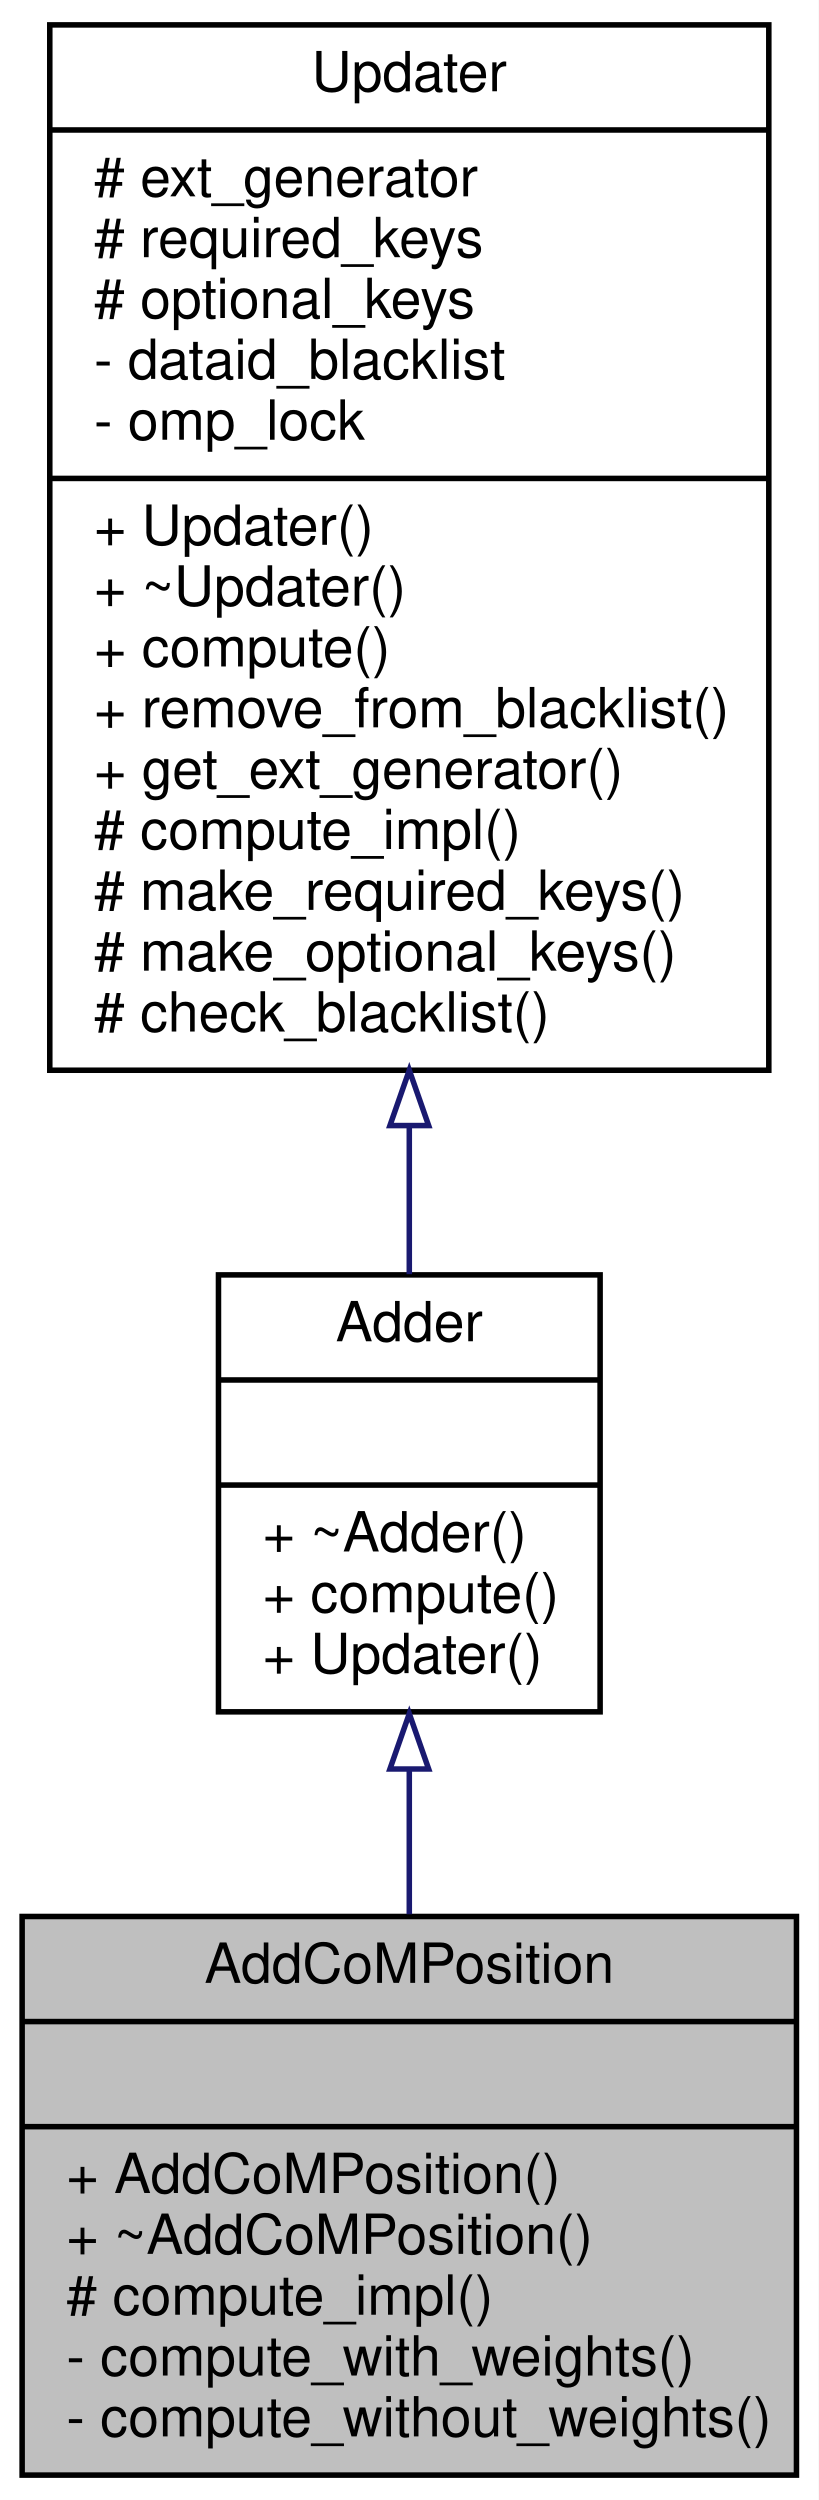
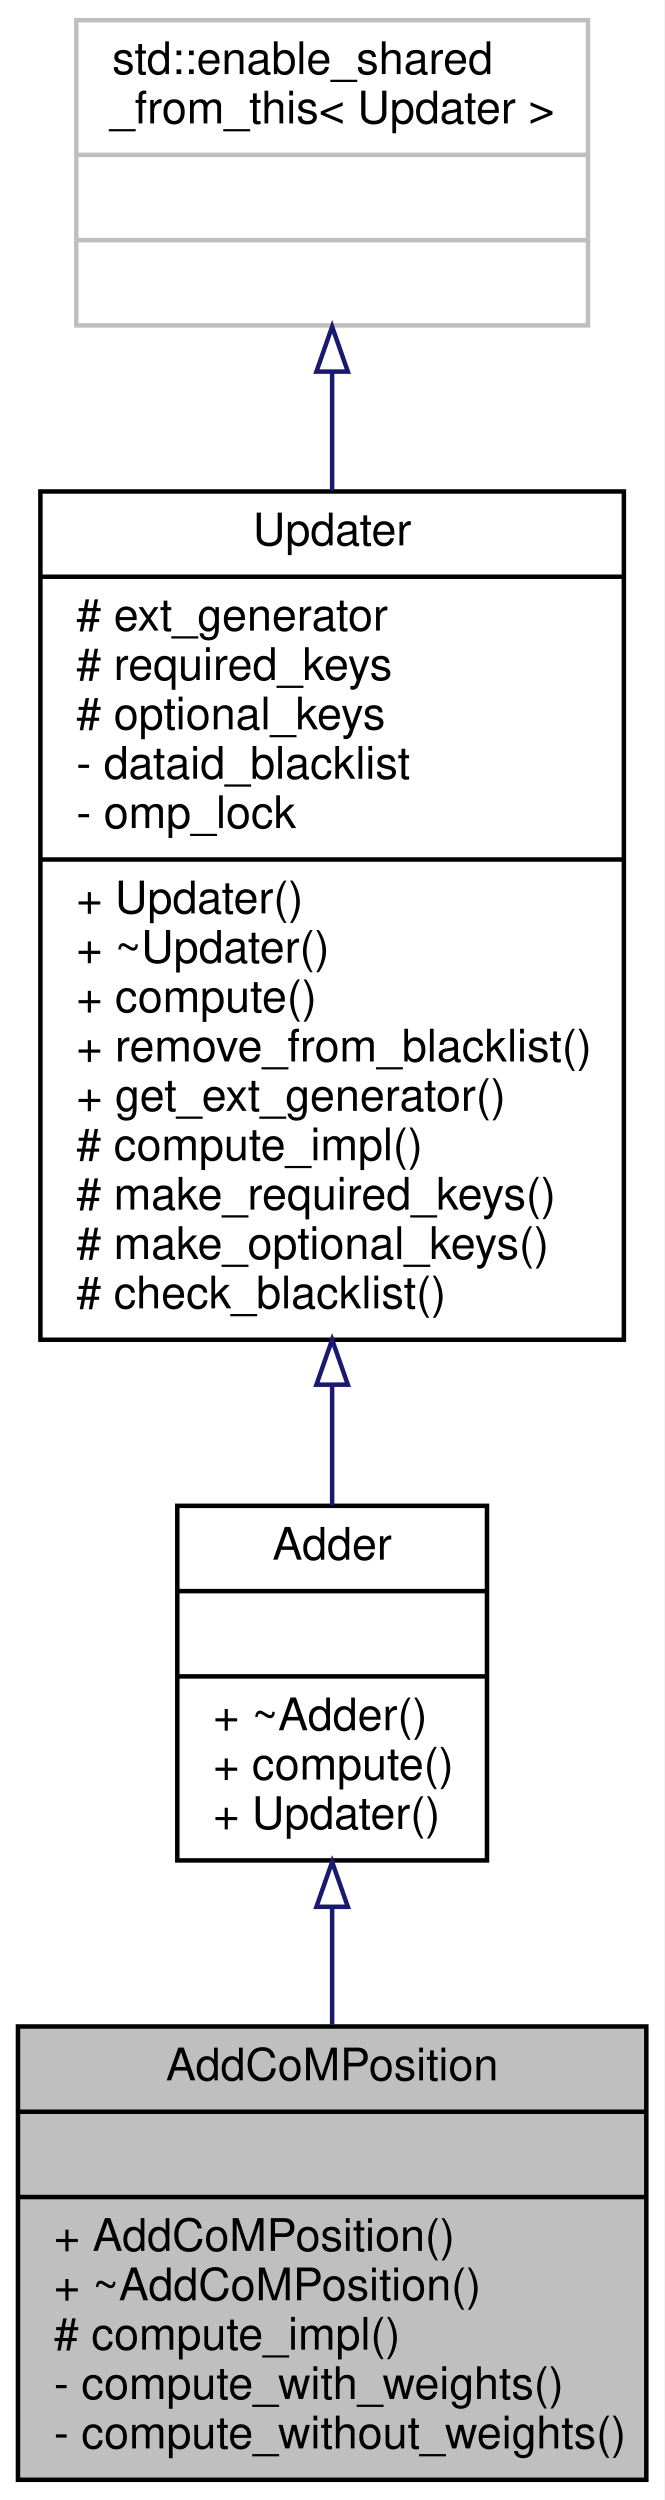
- <svg xmlns="http://www.w3.org/2000/svg" xmlns:xlink="http://www.w3.org/1999/xlink" width="148pt" height="452pt" viewBox="0.00 0.00 148.00 452.00">
-   <g id="graph0" class="graph" transform="scale(1 1) rotate(0) translate(4 448)">
-     <polygon fill="#ffffff" stroke="transparent" points="-4,4 -4,-448 144,-448 144,4 -4,4" />
+ <svg xmlns="http://www.w3.org/2000/svg" xmlns:xlink="http://www.w3.org/1999/xlink" width="148pt" height="557pt" viewBox="0.00 0.00 148.00 557.00">
+   <g id="graph0" class="graph" transform="scale(1 1) rotate(0) translate(4 553)">
+     <polygon fill="#ffffff" stroke="transparent" points="-4,4 -4,-553 144,-553 144,4 -4,4" />
    <g id="node1" class="node">
      <polygon fill="#bfbfbf" stroke="#000000" points="0,-.5 0,-101.5 140,-101.5 140,-.5 0,-.5" />
      <text text-anchor="middle" x="70" y="-89.5" font-family="Helvetica,sans-Serif" font-size="10.00" fill="#000000">AddCoMPosition</text>
      <polyline fill="none" stroke="#000000" points="0,-82.5 140,-82.5 " />
      <text text-anchor="middle" x="70" y="-70.5" font-family="Helvetica,sans-Serif" font-size="10.00" fill="#000000"> </text>
      <polyline fill="none" stroke="#000000" points="0,-63.5 140,-63.5 " />
      <text text-anchor="start" x="8" y="-51.5" font-family="Helvetica,sans-Serif" font-size="10.00" fill="#000000">+ AddCoMPosition()</text>
      <text text-anchor="start" x="8" y="-40.5" font-family="Helvetica,sans-Serif" font-size="10.00" fill="#000000">+ ~AddCoMPosition()</text>
      <text text-anchor="start" x="8" y="-29.5" font-family="Helvetica,sans-Serif" font-size="10.00" fill="#000000"># compute_impl()</text>
      <text text-anchor="start" x="8" y="-18.5" font-family="Helvetica,sans-Serif" font-size="10.00" fill="#000000">- compute_with_weights()</text>
      <text text-anchor="start" x="8" y="-7.5" font-family="Helvetica,sans-Serif" font-size="10.00" fill="#000000">- compute_without_weights()</text>
    </g>
    <g id="node2" class="node">
      <g id="a_node2">
        <a xlink:href="classAdder.html" target="_top" xlink:title="Adder adds new properties to a non-empty Element object. ">
          <polygon fill="#ffffff" stroke="#000000" points="35.5,-138.5 35.5,-217.5 104.5,-217.5 104.5,-138.5 35.5,-138.5" />
          <text text-anchor="middle" x="70" y="-205.5" font-family="Helvetica,sans-Serif" font-size="10.00" fill="#000000">Adder</text>
          <polyline fill="none" stroke="#000000" points="35.5,-198.5 104.5,-198.5 " />
          <text text-anchor="middle" x="70" y="-186.5" font-family="Helvetica,sans-Serif" font-size="10.00" fill="#000000"> </text>
          <polyline fill="none" stroke="#000000" points="35.5,-179.5 104.5,-179.5 " />
          <text text-anchor="start" x="43.5" y="-167.5" font-family="Helvetica,sans-Serif" font-size="10.00" fill="#000000">+ ~Adder()</text>
          <text text-anchor="start" x="43.5" y="-156.5" font-family="Helvetica,sans-Serif" font-size="10.00" fill="#000000">+ compute()</text>
          <text text-anchor="start" x="43.5" y="-145.5" font-family="Helvetica,sans-Serif" font-size="10.00" fill="#000000">+ Updater()</text>
        </a>
      </g>
    </g>
    <g id="edge1" class="edge">
      <path fill="none" stroke="#191970" d="M70,-127.94C70,-119.382 70,-110.482 70,-101.903" />
      <polygon fill="none" stroke="#191970" points="66.5,-128.165 70,-138.165 73.5,-128.165 66.5,-128.165" />
    </g>
    <g id="node3" class="node">
      <g id="a_node3">
        <a xlink:href="classUpdater.html" target="_top" xlink:title="Updater is an abstract class to update data held by an Element object. ">
          <polygon fill="#ffffff" stroke="#000000" points="5,-254.5 5,-443.5 135,-443.5 135,-254.5 5,-254.5" />
          <text text-anchor="middle" x="70" y="-431.5" font-family="Helvetica,sans-Serif" font-size="10.00" fill="#000000">Updater</text>
          <polyline fill="none" stroke="#000000" points="5,-424.5 135,-424.5 " />
          <text text-anchor="start" x="13" y="-412.5" font-family="Helvetica,sans-Serif" font-size="10.00" fill="#000000"># ext_generator</text>
          <text text-anchor="start" x="13" y="-401.5" font-family="Helvetica,sans-Serif" font-size="10.00" fill="#000000"># required_keys</text>
          <text text-anchor="start" x="13" y="-390.5" font-family="Helvetica,sans-Serif" font-size="10.00" fill="#000000"># optional_keys</text>
          <text text-anchor="start" x="13" y="-379.5" font-family="Helvetica,sans-Serif" font-size="10.00" fill="#000000">- dataid_blacklist</text>
          <text text-anchor="start" x="13" y="-368.5" font-family="Helvetica,sans-Serif" font-size="10.00" fill="#000000">- omp_lock</text>
          <polyline fill="none" stroke="#000000" points="5,-361.5 135,-361.5 " />
          <text text-anchor="start" x="13" y="-349.5" font-family="Helvetica,sans-Serif" font-size="10.00" fill="#000000">+ Updater()</text>
          <text text-anchor="start" x="13" y="-338.5" font-family="Helvetica,sans-Serif" font-size="10.00" fill="#000000">+ ~Updater()</text>
          <text text-anchor="start" x="13" y="-327.5" font-family="Helvetica,sans-Serif" font-size="10.00" fill="#000000">+ compute()</text>
          <text text-anchor="start" x="13" y="-316.5" font-family="Helvetica,sans-Serif" font-size="10.00" fill="#000000">+ remove_from_blacklist()</text>
          <text text-anchor="start" x="13" y="-305.5" font-family="Helvetica,sans-Serif" font-size="10.00" fill="#000000">+ get_ext_generator()</text>
          <text text-anchor="start" x="13" y="-294.5" font-family="Helvetica,sans-Serif" font-size="10.00" fill="#000000"># compute_impl()</text>
          <text text-anchor="start" x="13" y="-283.5" font-family="Helvetica,sans-Serif" font-size="10.00" fill="#000000"># make_required_keys()</text>
          <text text-anchor="start" x="13" y="-272.5" font-family="Helvetica,sans-Serif" font-size="10.00" fill="#000000"># make_optional_keys()</text>
          <text text-anchor="start" x="13" y="-261.5" font-family="Helvetica,sans-Serif" font-size="10.00" fill="#000000"># check_blacklist()</text>
        </a>
      </g>
    </g>
    <g id="edge2" class="edge">
      <path fill="none" stroke="#191970" d="M70,-244.238C70,-234.881 70,-225.848 70,-217.62" />
      <polygon fill="none" stroke="#191970" points="66.5,-244.497 70,-254.497 73.5,-244.497 66.5,-244.497" />
    </g>
+     <g id="node4" class="node">
+       <polygon fill="#ffffff" stroke="#bfbfbf" points="13,-480.5 13,-548.5 127,-548.5 127,-480.5 13,-480.5" />
+       <text text-anchor="start" x="21" y="-536.5" font-family="Helvetica,sans-Serif" font-size="10.00" fill="#000000">std::enable_shared</text>
+       <text text-anchor="middle" x="70" y="-525.5" font-family="Helvetica,sans-Serif" font-size="10.00" fill="#000000">_from_this&lt; Updater &gt;</text>
+       <polyline fill="none" stroke="#bfbfbf" points="13,-518.5 127,-518.5 " />
+       <text text-anchor="middle" x="70" y="-506.5" font-family="Helvetica,sans-Serif" font-size="10.00" fill="#000000"> </text>
+       <polyline fill="none" stroke="#bfbfbf" points="13,-499.5 127,-499.5 " />
+       <text text-anchor="middle" x="70" y="-487.5" font-family="Helvetica,sans-Serif" font-size="10.00" fill="#000000"> </text>
+     </g>
+     <g id="edge3" class="edge">
+       <path fill="none" stroke="#191970" d="M70,-470.089C70,-461.794 70,-452.839 70,-443.685" />
+       <polygon fill="none" stroke="#191970" points="66.5,-470.208 70,-480.208 73.5,-470.208 66.5,-470.208" />
+     </g>
  </g>
</svg>
